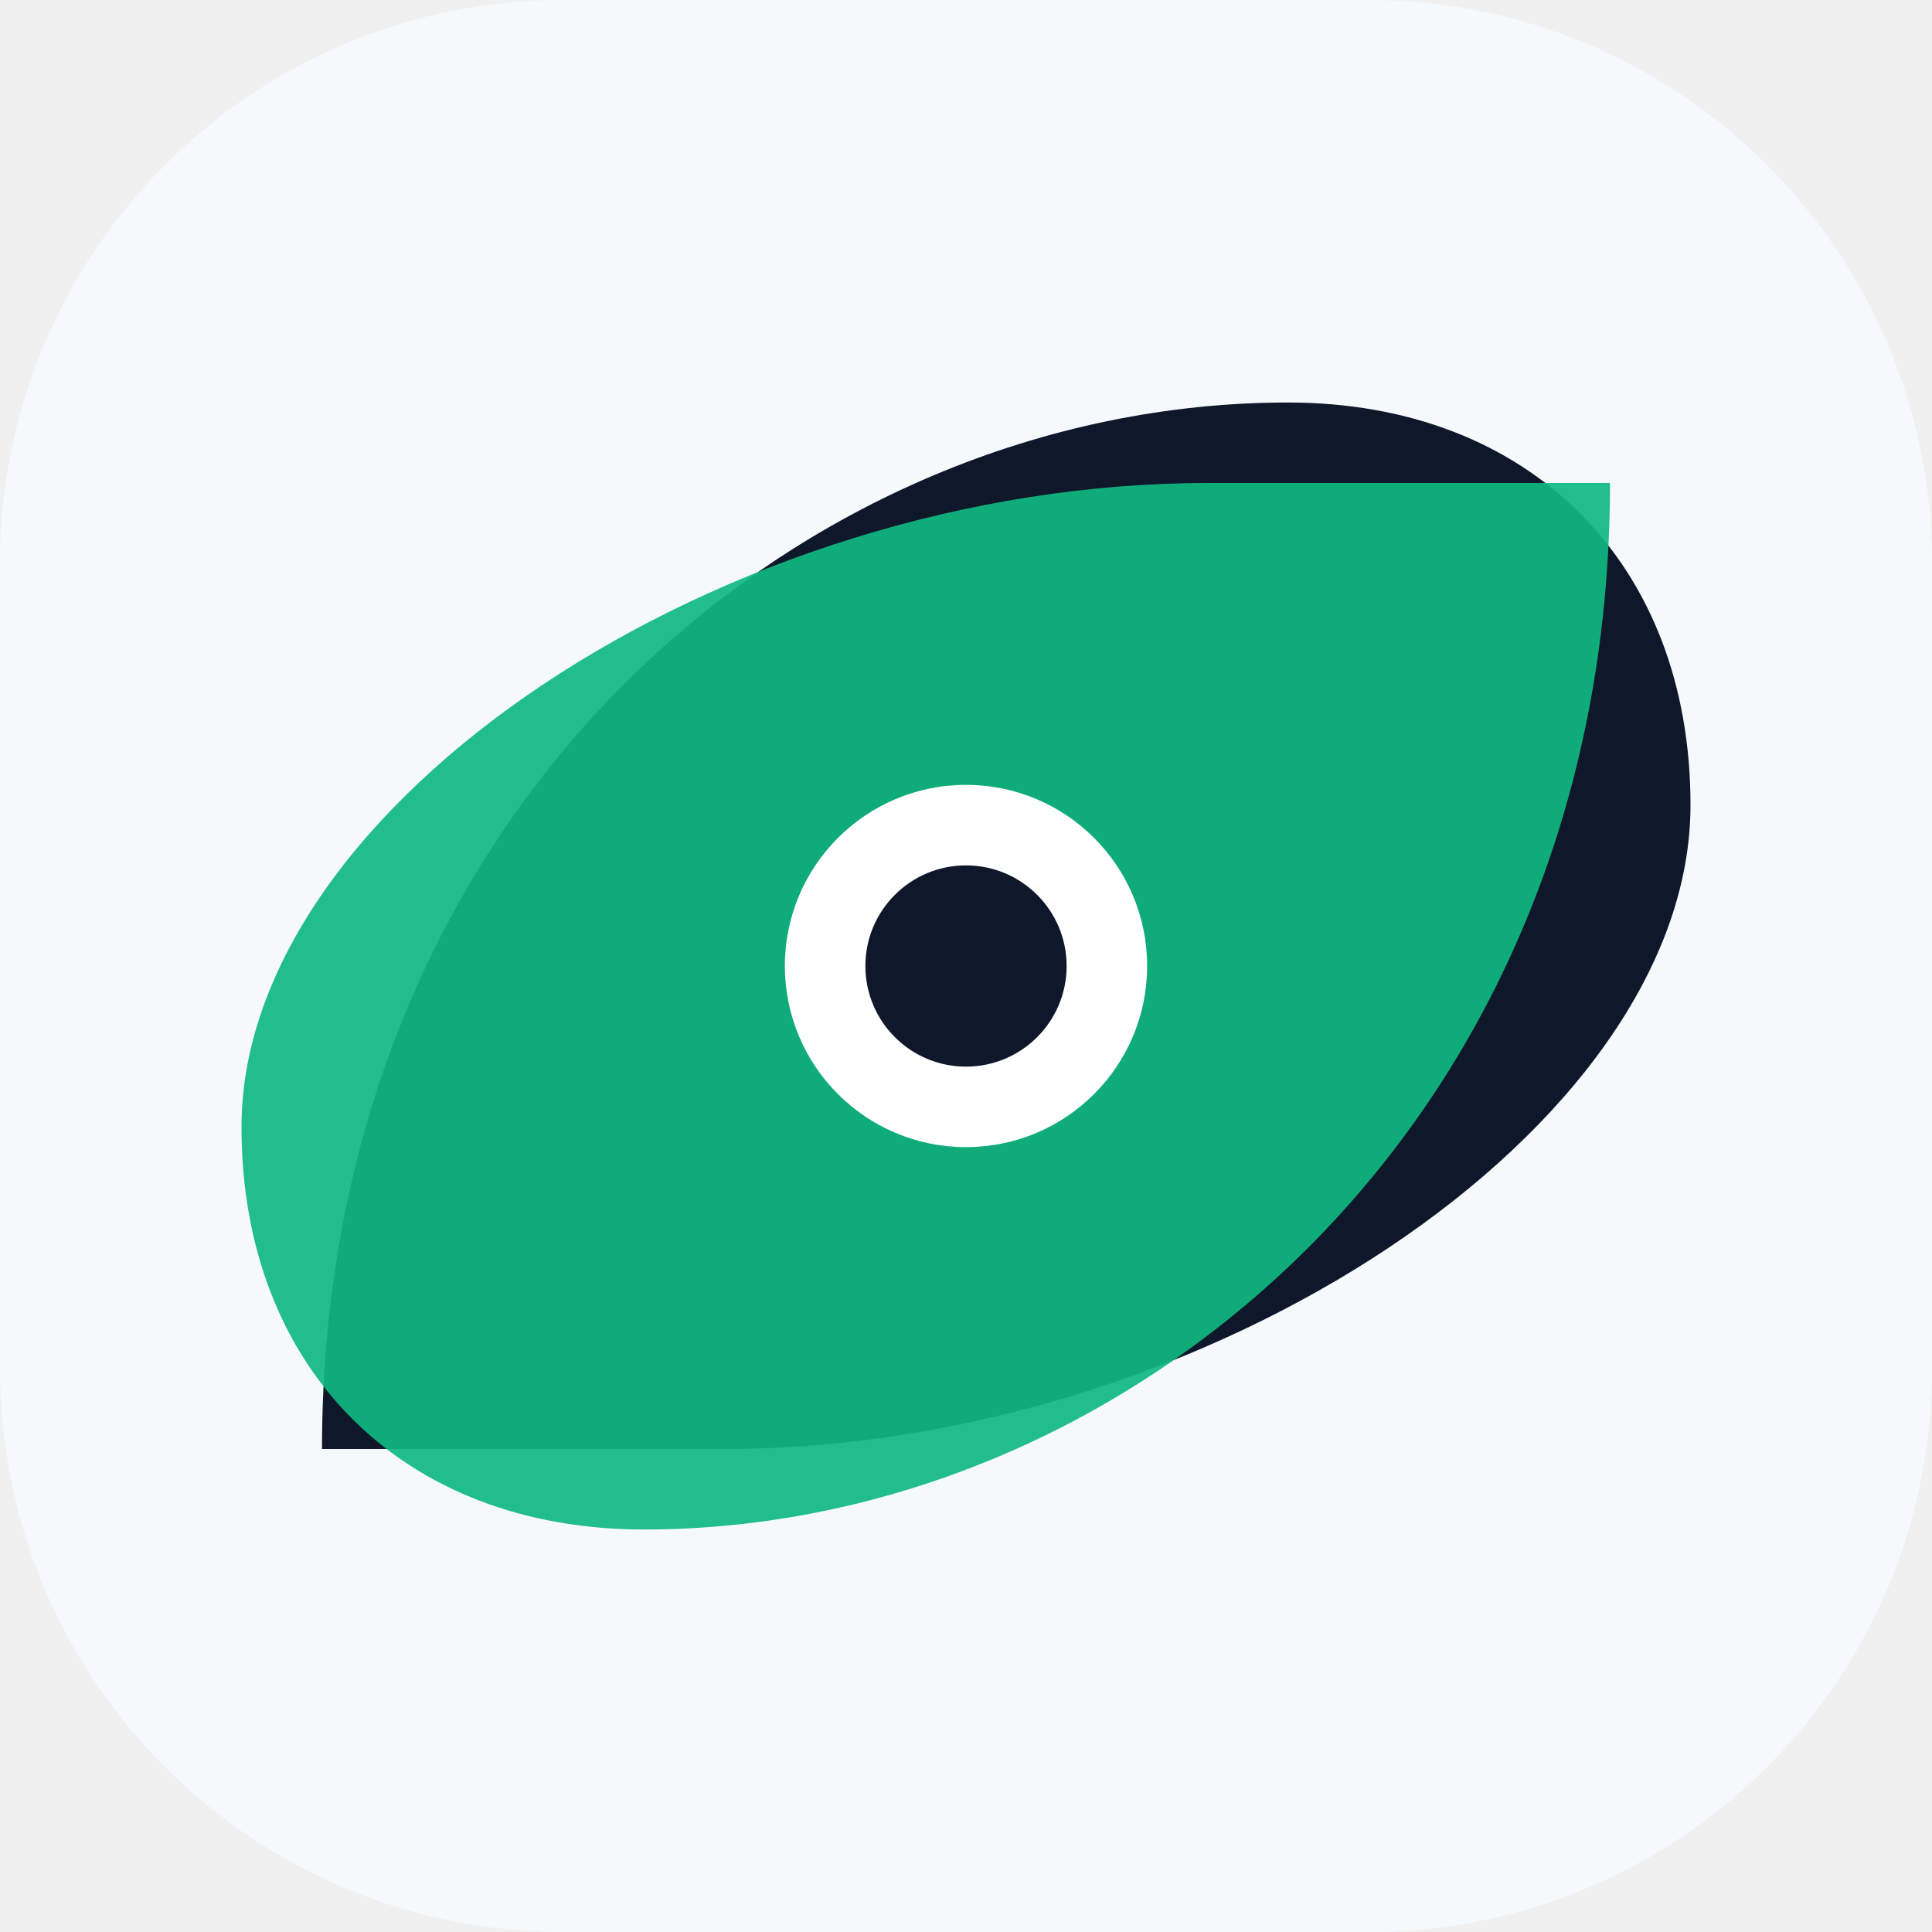
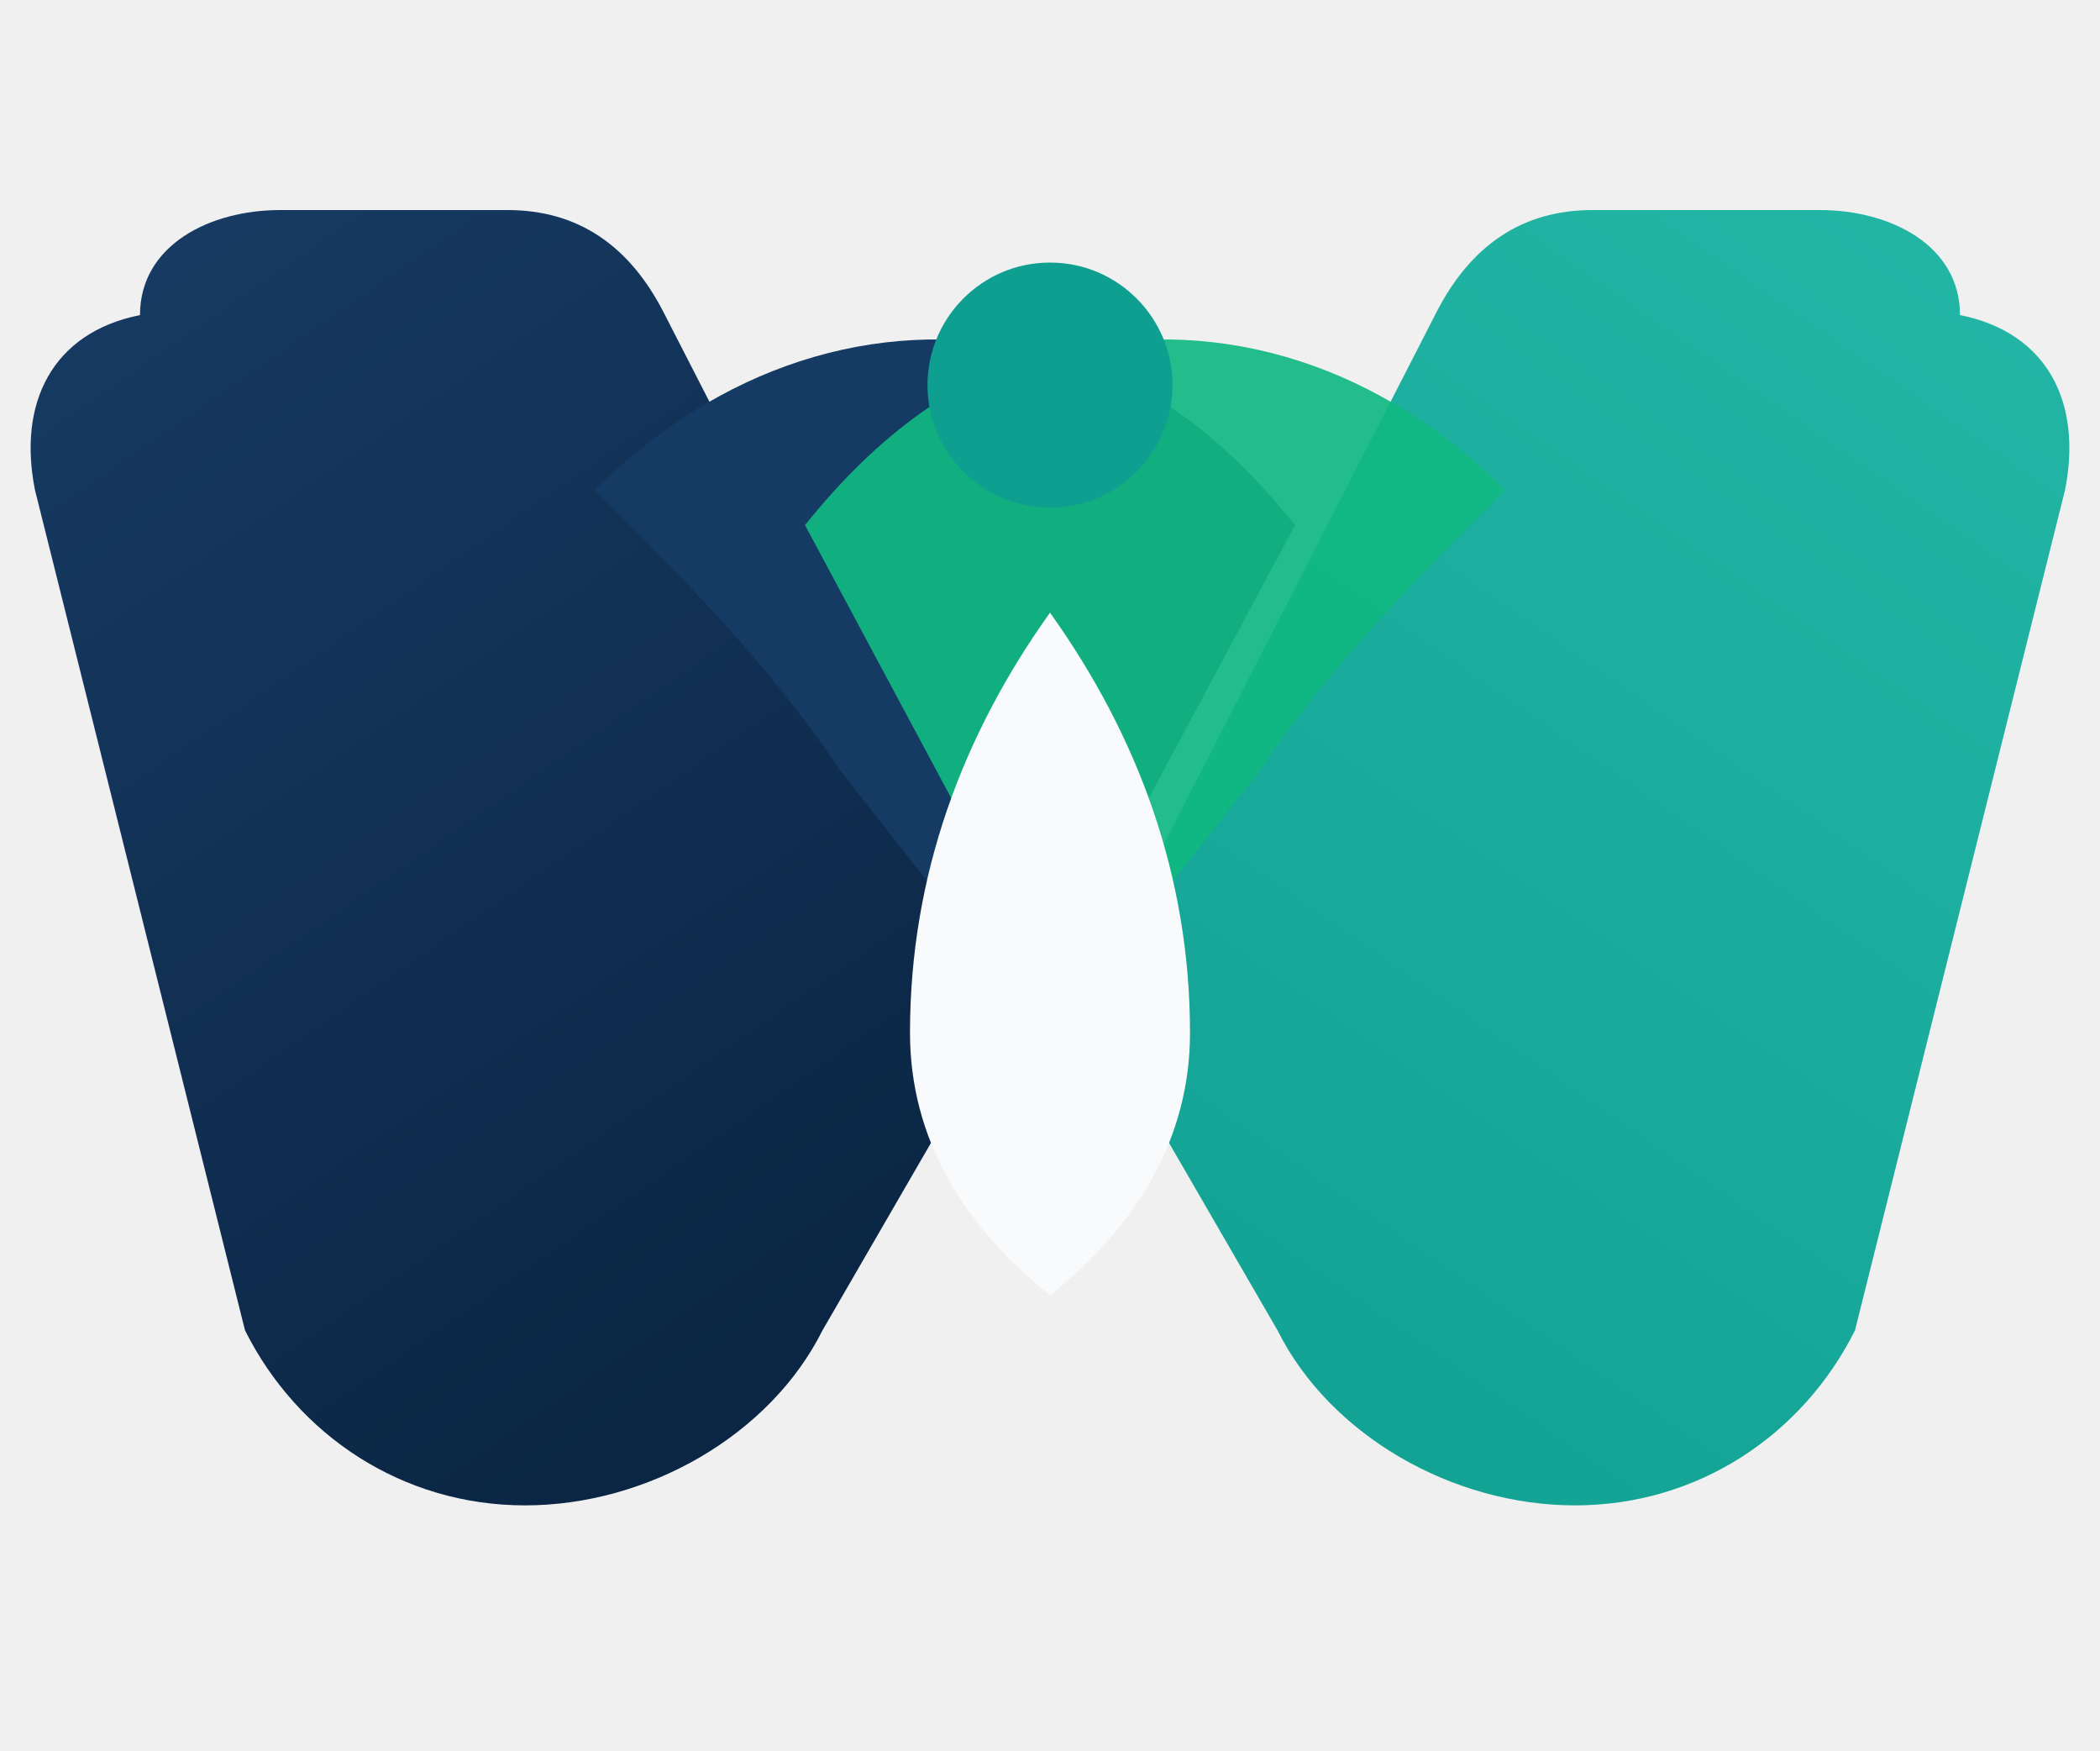
- <svg xmlns="http://www.w3.org/2000/svg" viewBox="0 0 48 48" role="img" aria-label="WAZEN">
-   <rect width="48" height="48" rx="14" fill="#F6F9FC" />
-   <path d="M 8 36 C 8 20, 20 10, 32 10 C 38 10, 42 14, 42 20 C 42 28, 30 36, 18 36 Z" fill="#0F172A" />
-   <path d="M 40 12 C 40 28, 28 38, 16 38 C 10 38, 6 34, 6 28 C 6 20, 18 12, 30 12 Z" fill="#10B981" fill-opacity="0.92" />
-   <circle cx="24" cy="24" r="4.5" fill="#FFFFFF" />
-   <circle cx="24" cy="24" r="2.5" fill="#0F172A" />
+ <svg xmlns="http://www.w3.org/2000/svg" viewBox="0 0 120 100" fill="none" role="img" aria-label="WAZEN">
+   <defs>
+     <linearGradient id="navy" x1="8" y1="10" x2="62" y2="88" gradientUnits="userSpaceOnUse">
+       <stop stop-color="#173B63" />
+       <stop offset="1" stop-color="#08213D" />
+     </linearGradient>
+     <linearGradient id="teal" x1="112" y1="10" x2="58" y2="88" gradientUnits="userSpaceOnUse">
+       <stop stop-color="#23B6A5" />
+       <stop offset="1" stop-color="#0F9F91" />
+     </linearGradient>
+   </defs>
+   <path d="M8 18 C8 14 12 12 16 12 H29 C33 12 36 14 38 18 L58 57 L47 76 C44 82 37 86 30 86 C23 86 17 82 14 76 L2 28 C1 23 3 19 8 18 Z" fill="url(#navy)" />
+   <path d="M34 28 C41 21 50 18 59 20 C65 21 70 25 74 30 L59 58 L48 44 C44 38 39 33 34 28 Z" fill="#153B64" />
+   <path d="M112 18 C112 14 108 12 104 12 H91 C87 12 84 14 82 18 L62 57 L73 76 C76 82 83 86 90 86 C97 86 103 82 106 76 L118 28 C119 23 117 19 112 18 Z" fill="url(#teal)" />
+   <path d="M86 28 C79 21 70 18 61 20 C55 21 50 25 46 30 L61 58 L72 44 C76 38 81 33 86 28 Z" fill="#10B981" opacity="0.92" />
+   <path d="M60 35 C55 42 52 50 52 59 C52 65 55 70 60 74 C65 70 68 65 68 59 C68 50 65 42 60 35 Z" fill="#F8FAFC" />
+   <circle cx="60" cy="22" r="7" fill="#0F9F91" />
</svg>
